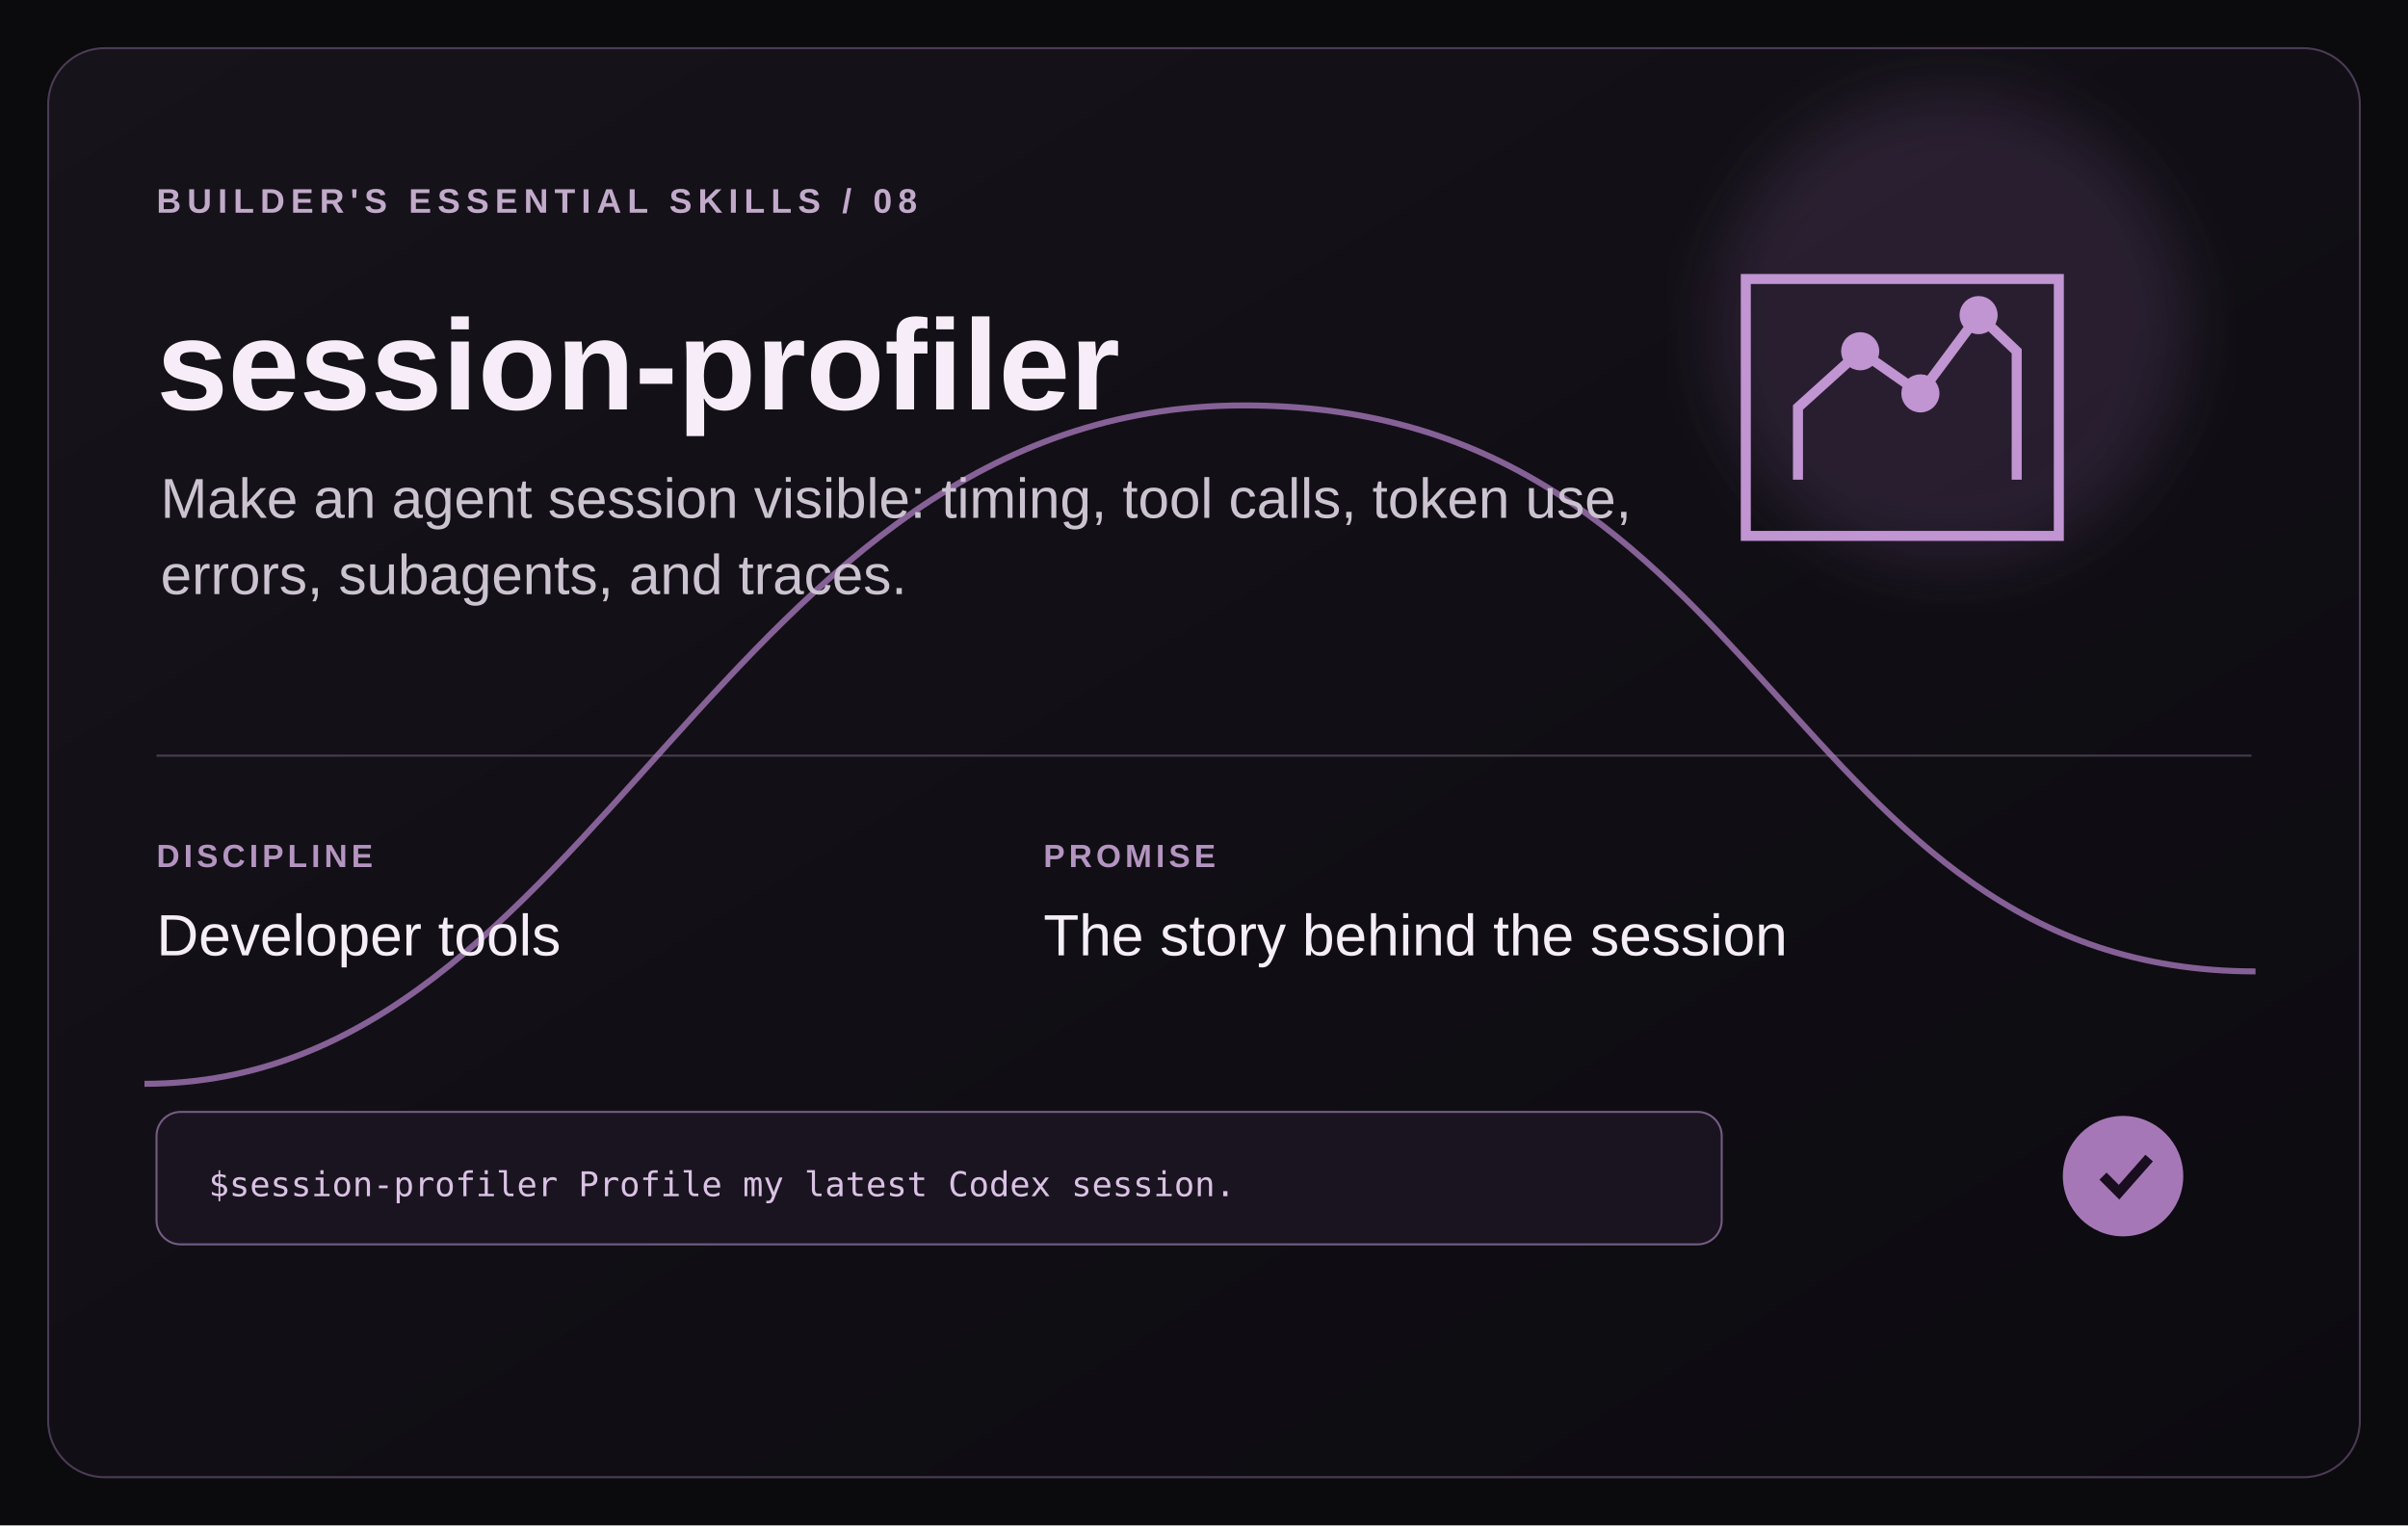
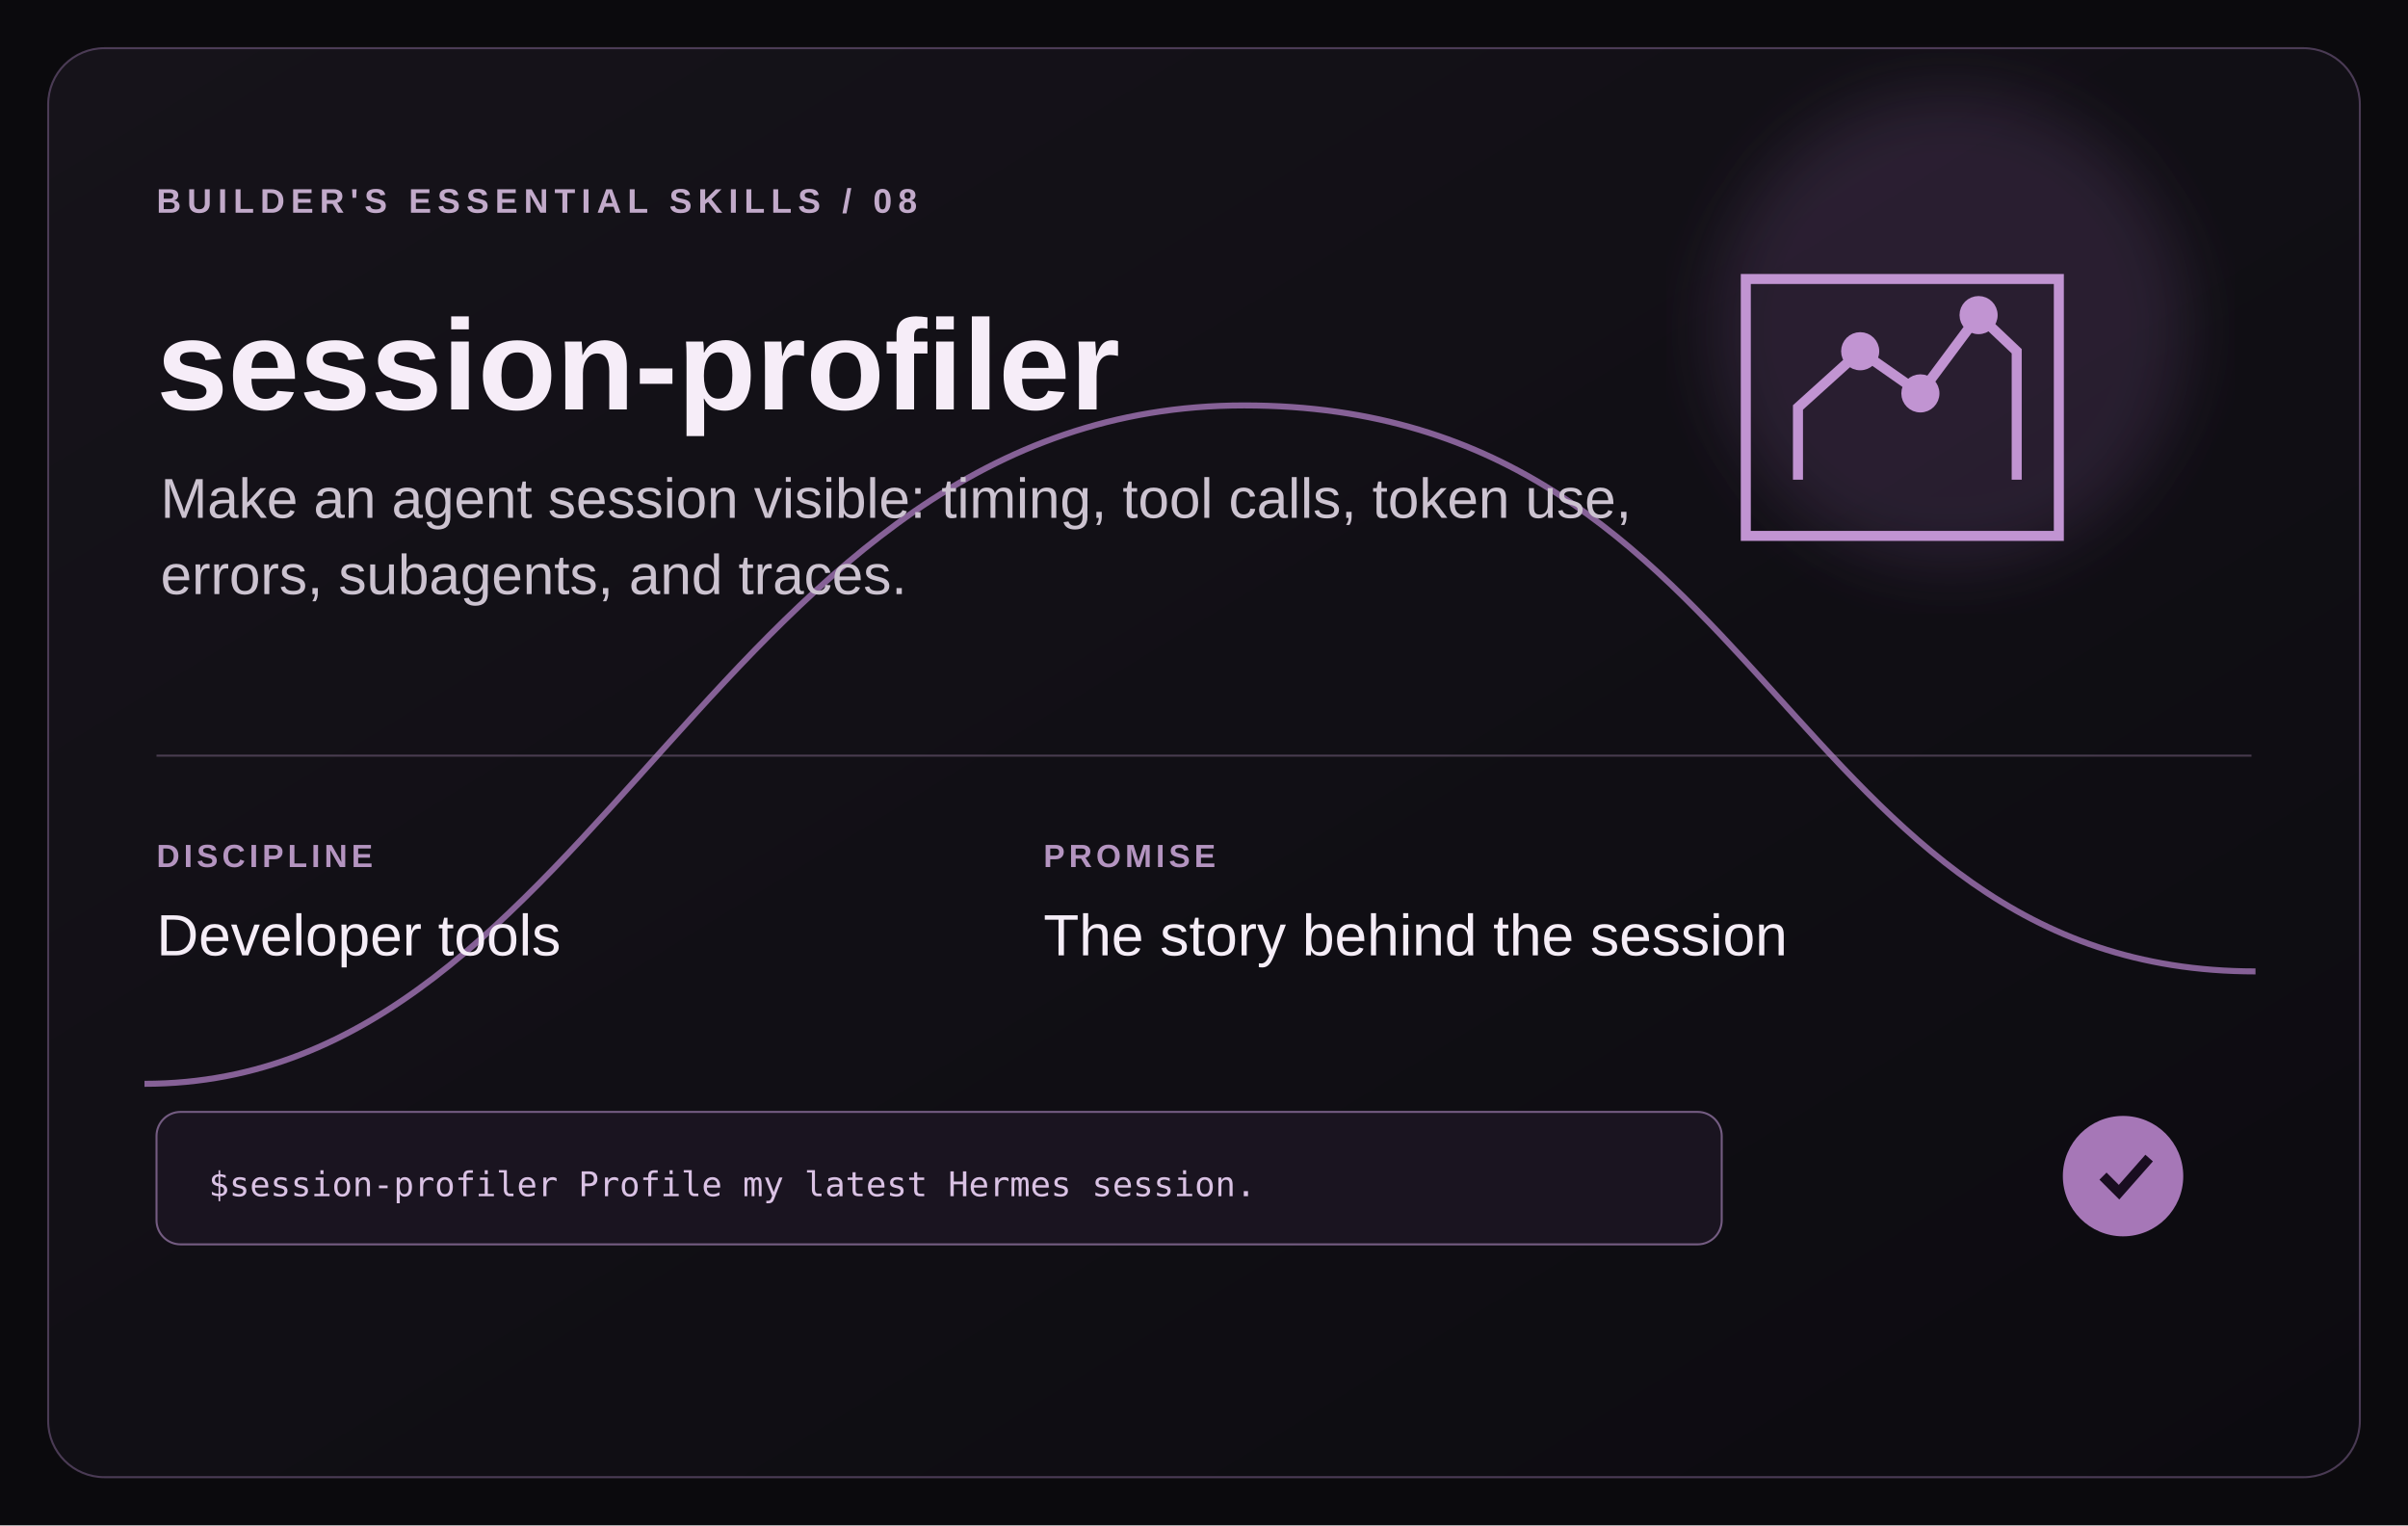
<svg xmlns="http://www.w3.org/2000/svg" viewBox="0 0 1200 760" role="img" aria-labelledby="title desc">
  <defs>
    <linearGradient id="bg" x1="0" y1="0" x2="1" y2="1">
      <stop stop-color="#16131a" />
      <stop offset="1" stop-color="#0c0b10" />
    </linearGradient>
    <filter id="glow">
      <feGaussianBlur stdDeviation="16" />
    </filter>
  </defs>
  <rect width="1200" height="760" fill="#0b0a0d" />
  <rect x="24" y="24" width="1152" height="712" rx="28" fill="url(#bg)" stroke="#70577e" stroke-opacity=".62" />
  <circle cx="972" cy="164" r="118" fill="#9a65b0" fill-opacity=".18" filter="url(#glow)" />
  <path d="M72 540C298 540 358 202 620 202s269 282 504 282" fill="none" stroke="#ac7cc1" stroke-opacity=".75" stroke-width="3" />
  <text x="78" y="106" fill="#c2aaca" font-family="Arial, Helvetica, sans-serif" font-size="17" font-weight="700" letter-spacing="3">BUILDER'S ESSENTIAL SKILLS / 08</text>
  <text x="78" y="204" fill="#f6edf8" font-family="Arial, Helvetica, sans-serif" font-size="64" font-weight="700">session-profiler</text>
  <text x="80" y="258" fill="#ccc3d0" font-family="Arial, Helvetica, sans-serif" font-size="28">Make an agent session visible: timing, tool calls, token use,</text>
  <text x="80" y="296" fill="#ccc3d0" font-family="Arial, Helvetica, sans-serif" font-size="28">errors, subagents, and traces.</text>
  <g transform="translate(849 109)" fill="none" stroke="#c194d2" stroke-width="5">
    <path d="M21 158V30h156v128zM47 130V94l31-28 30 21 29-39 19 18v64" />
    <circle cx="78" cy="66" r="7" fill="#c194d2" />
    <circle cx="108" cy="87" r="7" fill="#c194d2" />
    <circle cx="137" cy="48" r="7" fill="#c194d2" />
  </g>
  <rect x="78" y="376" width="1044" height="1" fill="#af91ba" fill-opacity=".35" />
  <text x="78" y="432" fill="#b494c0" font-family="Arial, Helvetica, sans-serif" font-size="16" font-weight="700" letter-spacing="2">DISCIPLINE</text>
  <text x="78" y="476" fill="#f5edf7" font-family="Arial, Helvetica, sans-serif" font-size="29">Developer tools</text>
  <text x="520" y="432" fill="#b494c0" font-family="Arial, Helvetica, sans-serif" font-size="16" font-weight="700" letter-spacing="2">PROMISE</text>
  <text x="520" y="476" fill="#f5edf7" font-family="Arial, Helvetica, sans-serif" font-size="29">The story behind the session</text>
  <rect x="78" y="554" width="780" height="66" rx="12" fill="#1a1420" stroke="#745c82" />
-   <text x="104" y="596" fill="#dac2e4" font-family="monospace" font-size="17">$session-profiler Profile my latest Codex session.</text>
+   <text x="104" y="596" fill="#dac2e4" font-family="monospace" font-size="17">$session-profiler Profile my latest Hermes session.</text>
  <circle cx="1058" cy="586" r="30" fill="#a677b7" />
  <path d="m1048 586 8 8 15-17" fill="none" stroke="#190d20" stroke-width="5" />
</svg>
